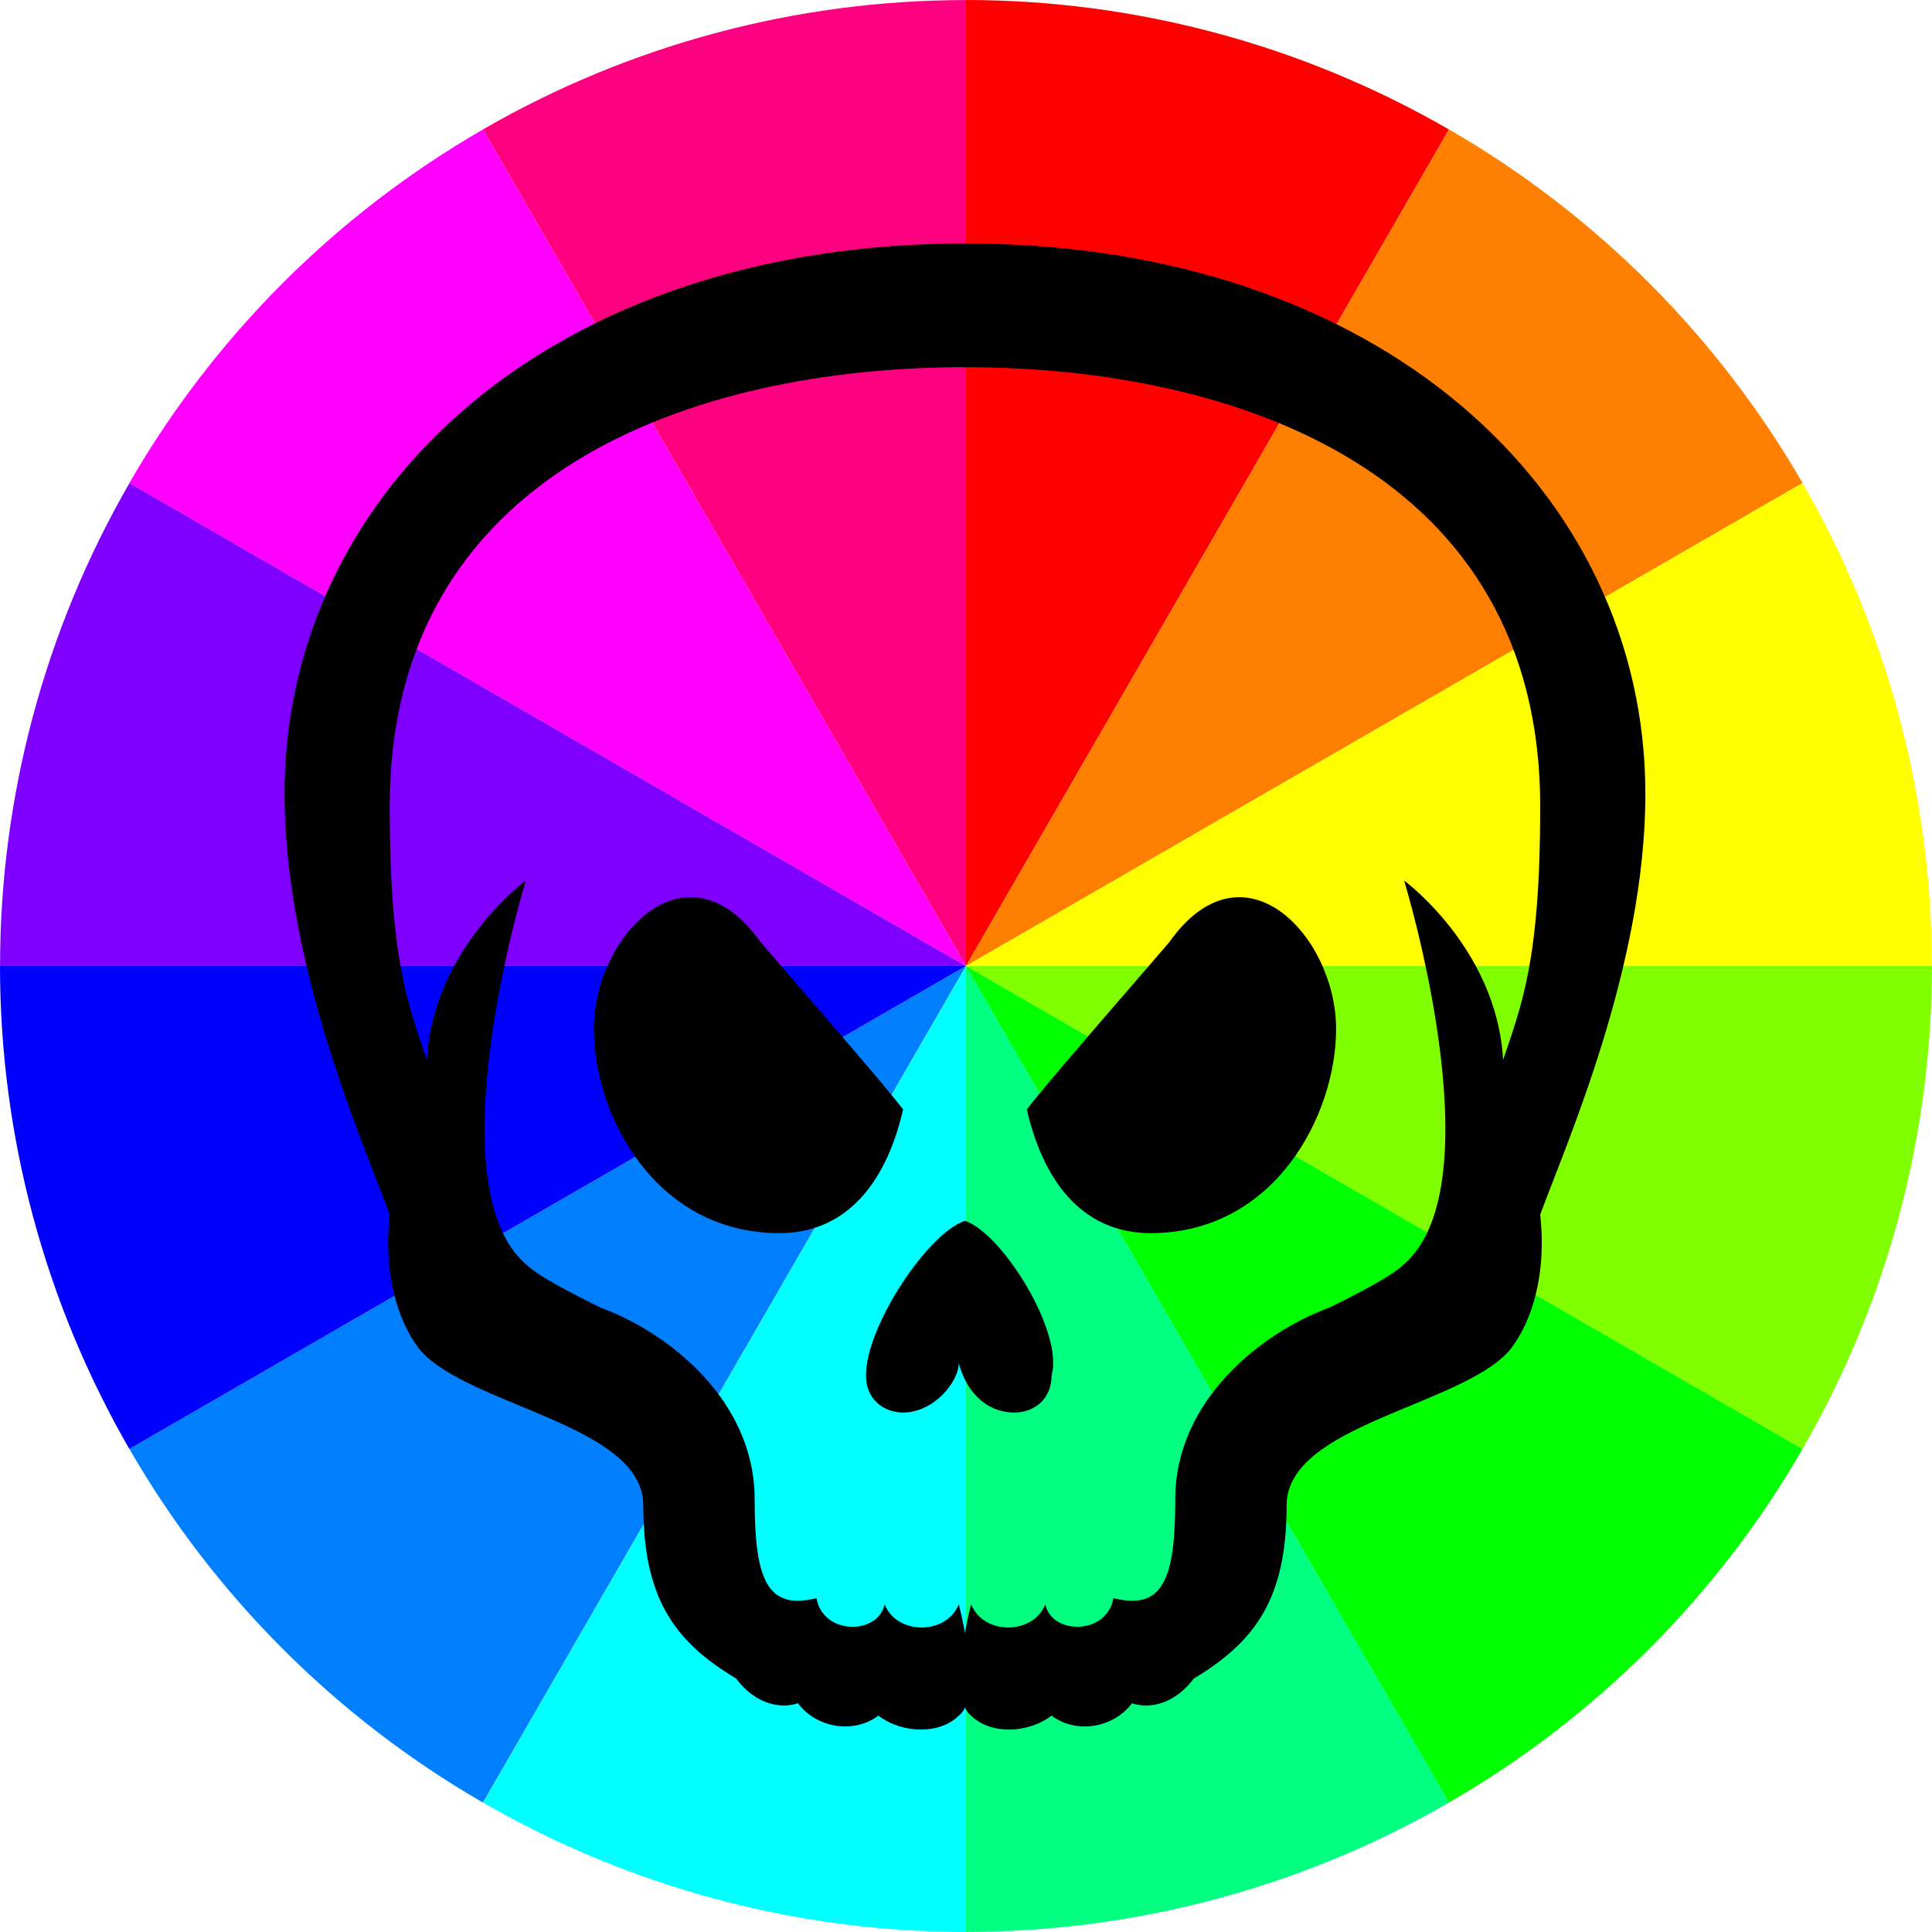
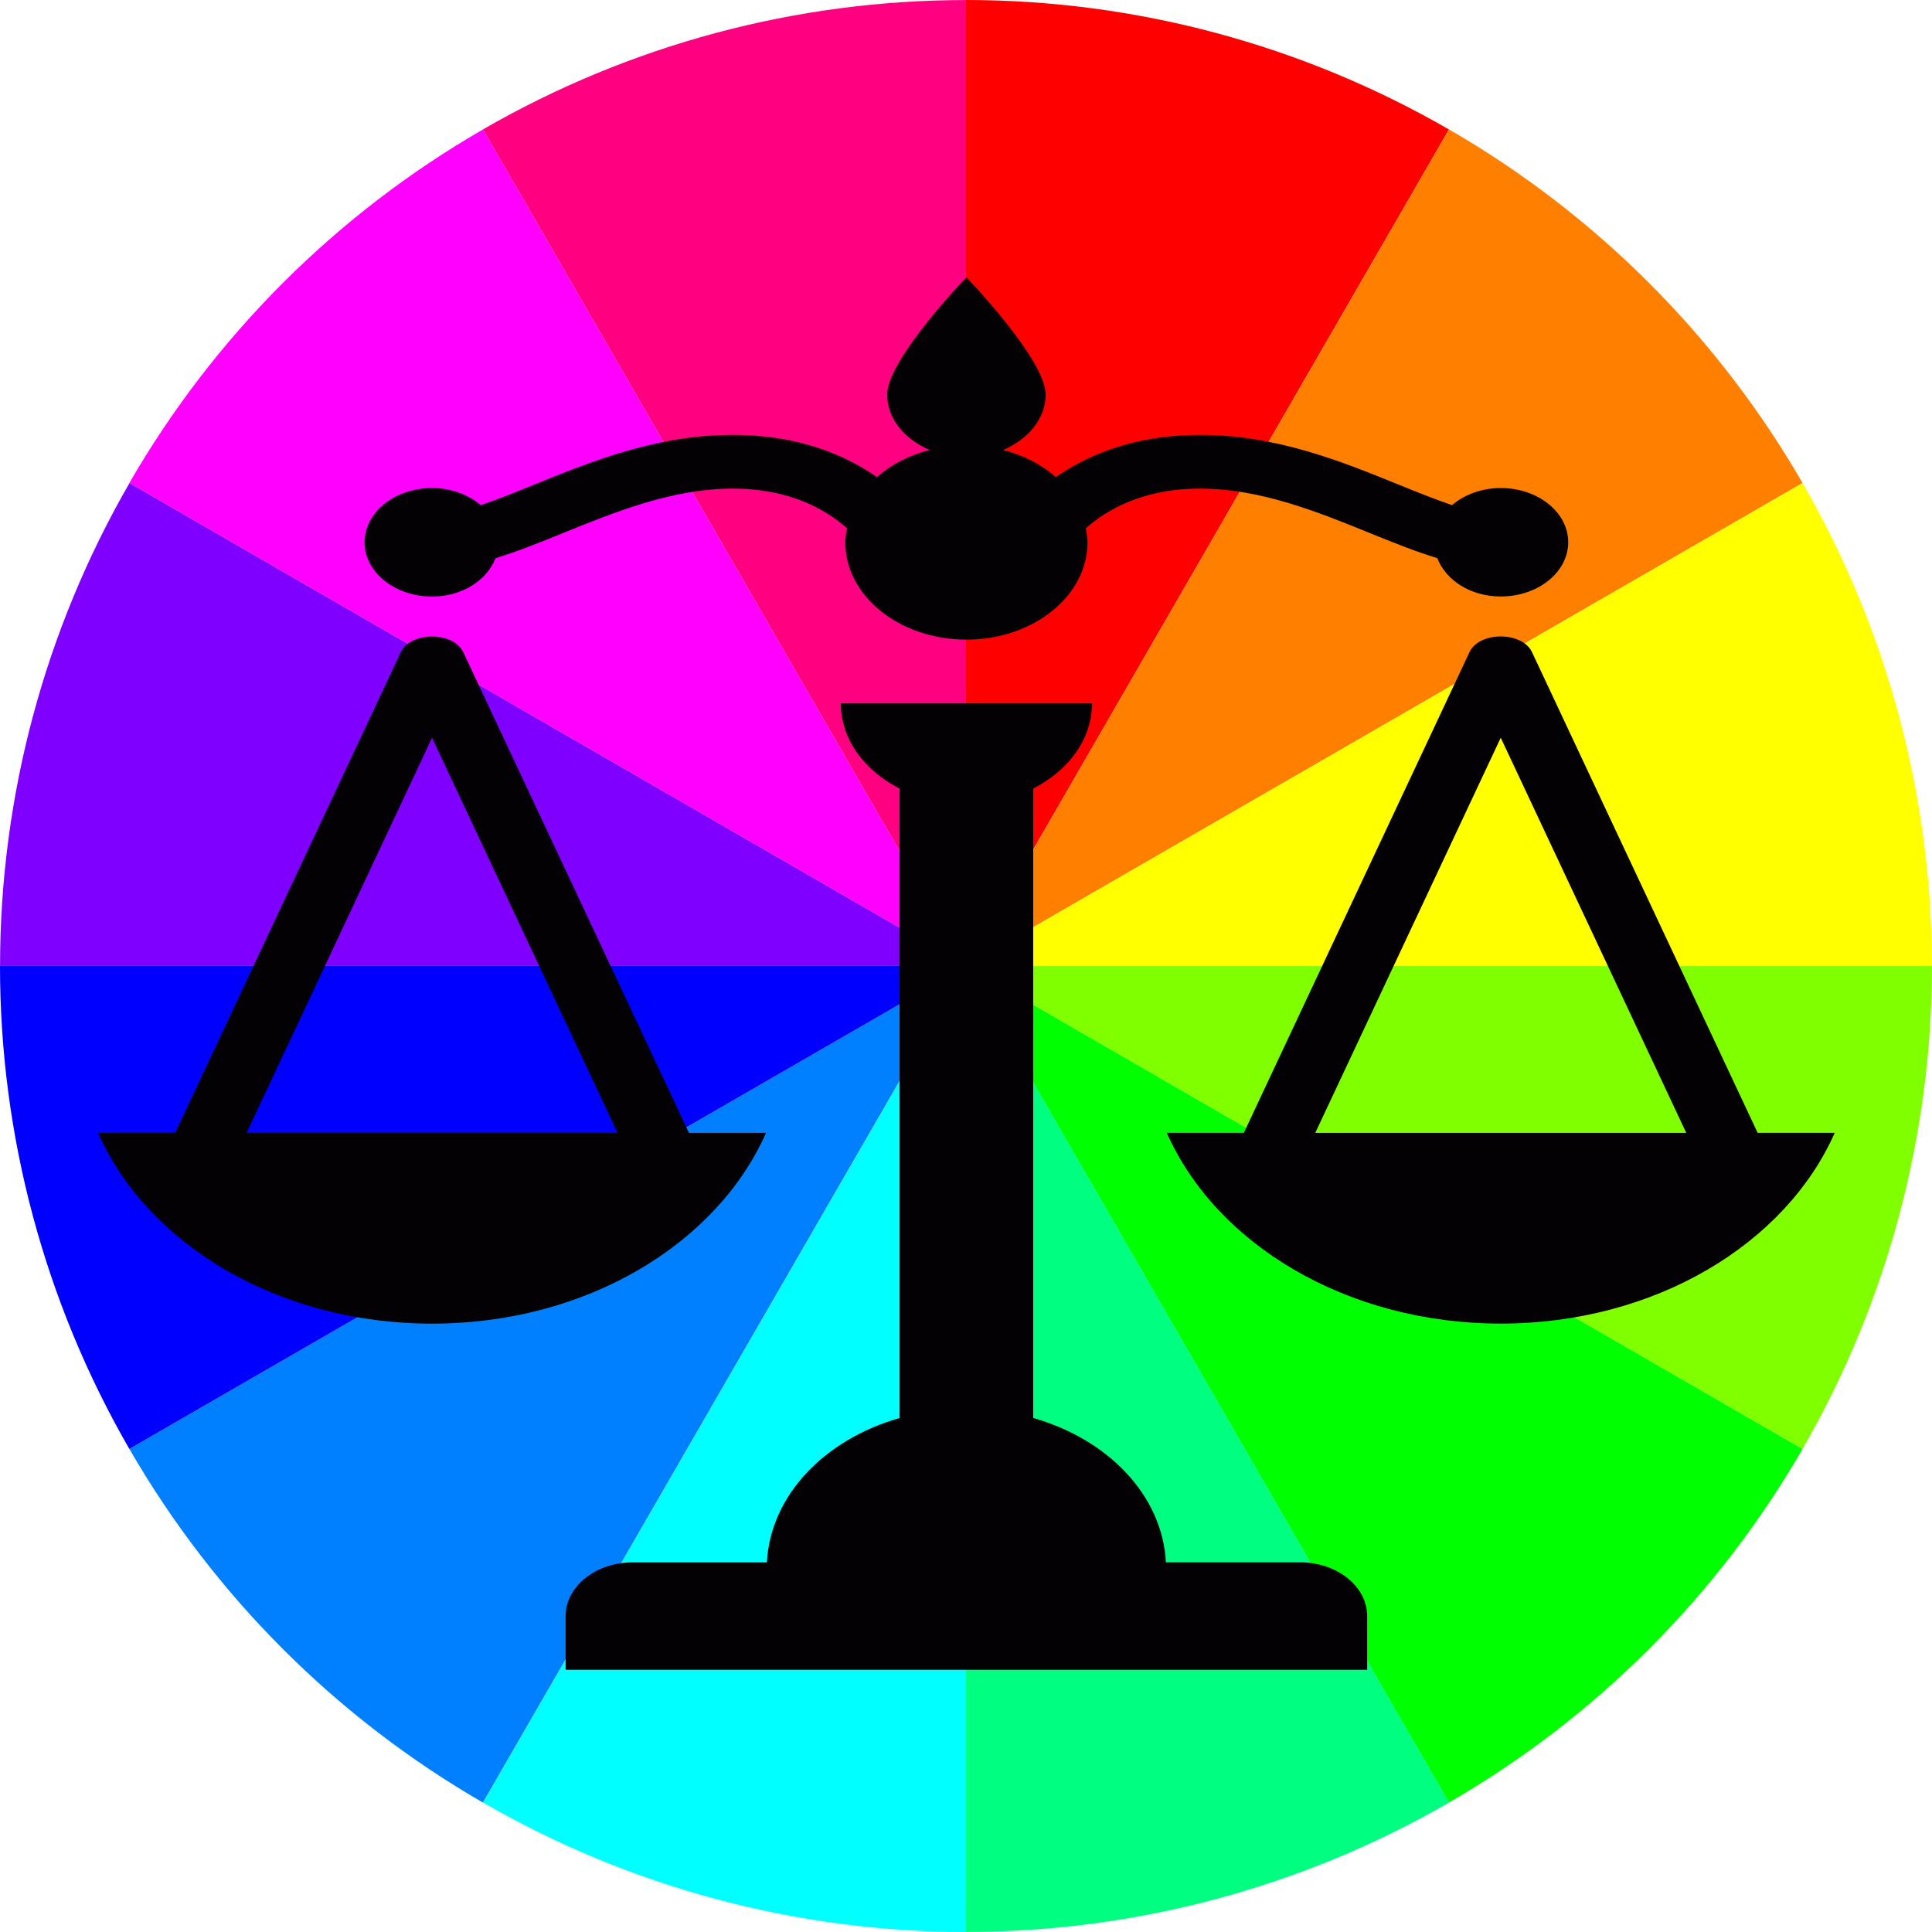
- <svg xmlns="http://www.w3.org/2000/svg" height="100.002" width="100" version="1.1" viewBox="0 0 100 100.002" id="svg2">
+ <svg xmlns="http://www.w3.org/2000/svg" id="svg2" viewBox="0 0 100 100.002" version="1.1" width="100" height="100.002">
  <defs id="defs156" />
-   <g transform="matrix(0.5555378,0,0,0.5555378,-139.1487,-114.9522)" id="g2885">
-     <path transform="matrix(0,-0.90161,0.90161,0,72.801,654.02)" d="M 495.89,296.89 A 99.821,99.821 0 0 1 482.51,346.8 L 396.062,296.889 Z" style="fill:#ff0000" id="path2861" />
-     <path transform="matrix(0.45081,-0.78082,0.78082,0.45081,-69.885,472.34)" d="M 495.89,296.89 A 99.821,99.821 0 0 1 482.51,346.8 L 396.062,296.889 Z" style="fill:#ff8000" id="path2863" />
-     <path transform="matrix(0.78082,-0.45081,0.45081,0.78082,-102.62,243.66)" d="M 495.89,296.89 A 99.821,99.821 0 0 1 482.51,346.8 L 396.062,296.889 Z" style="fill:#ffff00" id="path2865" />
-     <path transform="matrix(0.90161,0,0,0.90161,-16.618,29.25)" d="M 495.89,296.89 A 99.821,99.821 0 0 1 482.51,346.8 L 396.062,296.889 Z" style="fill:#80ff00" id="path2867" />
-     <path transform="matrix(0.78082,0.45081,-0.45081,0.78082,165.06,-113.44)" d="M 495.89,296.89 A 99.821,99.821 0 0 1 482.51,346.8 L 396.062,296.889 Z" style="fill:#00ff00" id="path2869" />
-     <path transform="matrix(0.45081,0.78082,-0.78082,0.45081,393.75,-146.17)" d="M 495.89,296.89 A 99.821,99.821 0 0 1 482.51,346.8 L 396.062,296.889 Z" style="fill:#00ff80" id="path2871" />
-     <path transform="matrix(0,0.90161,-0.90161,0,608.16,-60.169)" d="M 495.89,296.89 A 99.821,99.821 0 0 1 482.51,346.8 L 396.062,296.889 Z" style="fill:#00ffff" id="path2873" />
-     <path transform="matrix(-0.45081,0.78082,-0.78082,-0.45081,750.84,121.51)" d="M 495.89,296.89 A 99.821,99.821 0 0 1 482.51,346.8 L 396.062,296.889 Z" style="fill:#0080ff" id="path2875" />
-     <path transform="matrix(-0.78082,0.45081,-0.45081,-0.78082,783.57,350.19)" d="M 495.89,296.89 A 99.821,99.821 0 0 1 482.51,346.8 L 396.062,296.889 Z" style="fill:#0000ff" id="path2877" />
-     <path transform="matrix(-0.90161,0,0,-0.90161,697.58,564.6)" d="M 495.89,296.89 A 99.821,99.821 0 0 1 482.51,346.8 L 396.062,296.889 Z" style="fill:#8000ff" id="path2879" />
-     <path transform="matrix(-0.78082,-0.45081,0.45081,-0.78082,515.89,707.29)" d="M 495.89,296.89 A 99.821,99.821 0 0 1 482.51,346.8 L 396.062,296.889 Z" style="fill:#ff00ff" id="path2881" />
-     <path transform="matrix(-0.45081,-0.78082,0.78082,-0.45081,287.21,740.02)" d="M 495.89,296.89 A 99.821,99.821 0 0 1 482.51,346.8 L 396.062,296.889 Z" style="fill:#ff0080" id="path2883" />
+   <g id="g2885" transform="matrix(0.5555378,0,0,0.5555378,-139.1487,-114.9522)">
+     <path id="path2861" style="fill:#ff0000" d="M 495.89,296.89 A 99.821,99.821 0 0 1 482.51,346.8 L 396.062,296.889 Z" transform="matrix(0,-0.90161,0.90161,0,72.801,654.02)" />
+     <path id="path2863" style="fill:#ff8000" d="M 495.89,296.89 A 99.821,99.821 0 0 1 482.51,346.8 L 396.062,296.889 Z" transform="matrix(0.45081,-0.78082,0.78082,0.45081,-69.885,472.34)" />
+     <path id="path2865" style="fill:#ffff00" d="M 495.89,296.89 A 99.821,99.821 0 0 1 482.51,346.8 L 396.062,296.889 Z" transform="matrix(0.78082,-0.45081,0.45081,0.78082,-102.62,243.66)" />
+     <path id="path2867" style="fill:#80ff00" d="M 495.89,296.89 A 99.821,99.821 0 0 1 482.51,346.8 L 396.062,296.889 Z" transform="matrix(0.90161,0,0,0.90161,-16.618,29.25)" />
+     <path id="path2869" style="fill:#00ff00" d="M 495.89,296.89 A 99.821,99.821 0 0 1 482.51,346.8 L 396.062,296.889 Z" transform="matrix(0.78082,0.45081,-0.45081,0.78082,165.06,-113.44)" />
+     <path id="path2871" style="fill:#00ff80" d="M 495.89,296.89 A 99.821,99.821 0 0 1 482.51,346.8 L 396.062,296.889 Z" transform="matrix(0.45081,0.78082,-0.78082,0.45081,393.75,-146.17)" />
+     <path id="path2873" style="fill:#00ffff" d="M 495.89,296.89 A 99.821,99.821 0 0 1 482.51,346.8 L 396.062,296.889 Z" transform="matrix(0,0.90161,-0.90161,0,608.16,-60.169)" />
+     <path id="path2875" style="fill:#0080ff" d="M 495.89,296.89 A 99.821,99.821 0 0 1 482.51,346.8 L 396.062,296.889 Z" transform="matrix(-0.45081,0.78082,-0.78082,-0.45081,750.84,121.51)" />
+     <path id="path2877" style="fill:#0000ff" d="M 495.89,296.89 A 99.821,99.821 0 0 1 482.51,346.8 L 396.062,296.889 Z" transform="matrix(-0.78082,0.45081,-0.45081,-0.78082,783.57,350.19)" />
+     <path id="path2879" style="fill:#8000ff" d="M 495.89,296.89 A 99.821,99.821 0 0 1 482.51,346.8 L 396.062,296.889 Z" transform="matrix(-0.90161,0,0,-0.90161,697.58,564.6)" />
+     <path id="path2881" style="fill:#ff00ff" d="M 495.89,296.89 A 99.821,99.821 0 0 1 482.51,346.8 L 396.062,296.889 Z" transform="matrix(-0.78082,-0.45081,0.45081,-0.78082,515.89,707.29)" />
+     <path id="path2883" style="fill:#ff0080" d="M 495.89,296.89 A 99.821,99.821 0 0 1 482.51,346.8 L 396.062,296.889 Z" transform="matrix(-0.45081,-0.78082,0.78082,-0.45081,287.21,740.02)" />
  </g>
-   <path style="stroke-width:3.202" d="m 85.166,41.097 c 0,-15.688 -13.767,-28.495 -35.219,-28.495 -1.921,0 -3.202,1.281 -3.202,3.202 0,1.921 1.281,3.202 3.202,3.202 14.088,0 29.776,5.443 29.776,22.732 0,8.004 -0.961,10.246 -1.921,13.127 -0.32,-5.763 -5.123,-9.285 -5.123,-9.285 0,0 4.803,15.688 0,19.851 -0.64,0.64 -2.561,1.601 -3.842,2.241 -3.522,1.281 -8.004,4.803 -8.004,9.925 0,4.162 -0.64,5.763 -3.202,5.123 -0.32,1.921 -3.202,1.921 -3.522,0.32 -0.64,1.601 -3.202,1.601 -3.842,0 0,0 -1.281,4.803 0,5.763 0.961,0.961 2.882,0.961 4.162,0 1.281,0.961 3.202,0.64 4.162,-0.64 0.961,0.32 2.241,0 3.202,-1.281 3.202,-1.921 4.803,-4.162 4.803,-8.965 0,-4.162 8.965,-5.123 11.526,-8.004 1.281,-1.601 1.921,-4.162 1.601,-7.044 1.281,-3.522 5.443,-12.807 5.443,-21.772 z" id="path121" />
-   <path style="stroke-width:3.202" d="m 14.728,41.097 c 0,-15.688 13.767,-28.495 35.219,-28.495 1.921,0 3.202,1.281 3.202,3.202 0,1.921 -1.281,3.202 -3.202,3.202 -14.088,0 -29.776,5.443 -29.776,22.732 0,8.004 0.961,10.246 1.921,13.127 0.32,-5.763 5.123,-9.285 5.123,-9.285 0,0 -4.803,15.688 0,19.851 0.64,0.64 2.561,1.601 3.842,2.241 3.522,1.281 8.004,4.803 8.004,9.925 0,4.162 0.64,5.763 3.202,5.123 0.32,1.921 3.202,1.921 3.522,0.32 0.64,1.601 3.202,1.601 3.842,0 0,0 1.281,4.803 0,5.763 -0.961,0.961 -2.882,0.961 -4.162,0 -1.281,0.961 -3.202,0.64 -4.162,-0.64 -0.961,0.32 -2.241,0 -3.202,-1.281 -3.202,-1.921 -4.803,-4.162 -4.803,-8.965 0,-4.162 -8.965,-5.123 -11.526,-8.004 -1.281,-1.601 -1.921,-4.162 -1.601,-7.044 C 18.891,59.347 14.728,50.062 14.728,41.097 Z" id="path123" />
-   <path style="clip-rule:evenodd;fill-rule:evenodd;stroke-width:3.202" d="m 49.947,63.189 c -1.921,0.64 -5.123,5.443 -5.123,8.004 0,1.281 0.961,1.921 1.921,1.921 1.601,0 2.882,-1.601 2.882,-2.561 0.32,1.281 1.281,2.561 2.882,2.561 0.961,0 1.921,-0.64 1.921,-1.921 0.64,-2.241 -2.561,-7.364 -4.482,-8.004 z" id="path125" />
-   <path style="clip-rule:evenodd;fill-rule:evenodd;stroke-width:3.202" d="m 69.158,53.263 c 0,-4.803 -4.803,-9.925 -8.645,-4.482 -1.921,2.241 -6.403,7.364 -7.364,8.645 0.961,4.162 3.202,6.403 6.403,6.403 6.403,0 9.605,-6.083 9.605,-10.566 z" id="path127" />
-   <path style="clip-rule:evenodd;fill-rule:evenodd;stroke-width:3.202" d="m 30.737,53.263 c 0,-4.803 4.803,-9.925 8.645,-4.482 1.921,2.241 6.403,7.364 7.364,8.645 -0.961,4.162 -3.202,6.403 -6.403,6.403 -6.403,0 -9.605,-6.083 -9.605,-10.566 z" id="path129" />
+   <rect style="color:#000000;fill:none" height="548.2" width="10.64" y="-1483.112" x="-1127.66" id="rect107" />
+   <g transform="matrix(3.457329,0,0,2.778937,5.076067,14.26495)" id="g281">
+     <path style="fill:#030104" d="m 19,24.968 v 1 H 7 v -1 c 0,-0.551 0.449,-1 1,-1 h 2.013 C 10.066,22.72 10.876,21.678 12,21.279 V 9.554 C 11.473,9.221 11.12,8.637 11.12,7.967 h 0.88 2 0.88 c 0,0.67 -0.353,1.254 -0.88,1.587 v 11.724 c 1.124,0.399 1.934,1.441 1.987,2.689 H 18 c 0.551,0.001 1,0.45 1,1.001 z m 7,-9.001 c -0.733,2.064 -2.685,3.553 -5,3.553 -2.315,0 -4.267,-1.49 -5,-3.553 h 1.154 l 3.378,-8.953 c 0.146,-0.39 0.789,-0.39 0.936,0 l 3.378,8.953 z m -2.223,0 L 21,8.608 l -2.777,7.36 h 5.554 z M 5,5.978 C 5.453,5.978 5.822,5.675 5.95,5.264 6.281,5.138 6.62,4.968 6.968,4.792 7.733,4.406 8.6,3.967 9.5,3.967 c 0.864,0 1.404,0.399 1.713,0.739 -0.012,0.086 -0.026,0.172 -0.026,0.261 0,1.001 0.812,1.813 1.813,1.813 1.001,0 1.813,-0.812 1.813,-1.813 0,-0.089 -0.014,-0.174 -0.026,-0.26 0.308,-0.339 0.848,-0.74 1.713,-0.74 0.9,0 1.767,0.438 2.531,0.824 0.349,0.176 0.688,0.346 1.019,0.472 0.128,0.411 0.497,0.714 0.95,0.714 0.558,0 1.01,-0.452 1.01,-1.01 0,-0.558 -0.452,-1.01 -1.01,-1.01 -0.288,0 -0.545,0.124 -0.729,0.318 C 20.024,4.171 19.757,4.038 19.482,3.899 18.618,3.462 17.639,2.967 16.5,2.967 15.504,2.967 14.81,3.346 14.339,3.754 14.128,3.521 13.858,3.347 13.551,3.248 13.924,3.048 14.186,2.667 14.186,2.216 14.186,1.561 13,0.032 13,0.032 c 0,0 -1.186,1.529 -1.186,2.184 0,0.452 0.262,0.832 0.635,1.032 C 12.142,3.346 11.872,3.521 11.661,3.754 11.19,3.346 10.496,2.967 9.5,2.967 8.361,2.967 7.381,3.462 6.517,3.899 6.242,4.039 5.976,4.172 5.729,4.275 5.545,4.082 5.288,3.957 5,3.957 c -0.558,0 -1.01,0.452 -1.01,1.01 0,0.558 0.452,1.011 1.01,1.011 z m 0,13.543 c -2.315,0 -4.267,-1.49 -5,-3.553 H 1.154 L 4.532,7.015 c 0.146,-0.39 0.789,-0.39 0.936,0 l 3.378,8.953 H 10 C 9.267,18.031 7.315,19.521 5,19.521 Z M 7.777,15.967 5,8.608 2.223,15.968 h 5.554 z" id="path279" />
+   </g>
+   <g transform="matrix(3.457329,0,0,2.778937,5.076067,14.26495)" id="g283" />
+   <g transform="matrix(3.457329,0,0,2.778937,5.076067,14.26495)" id="g285" />
+   <g transform="matrix(3.457329,0,0,2.778937,5.076067,14.26495)" id="g287" />
+   <g transform="matrix(3.457329,0,0,2.778937,5.076067,14.26495)" id="g289" />
+   <g transform="matrix(3.457329,0,0,2.778937,5.076067,14.26495)" id="g291" />
+   <g transform="matrix(3.457329,0,0,2.778937,5.076067,14.26495)" id="g293" />
+   <g transform="matrix(3.457329,0,0,2.778937,5.076067,14.26495)" id="g295" />
+   <g transform="matrix(3.457329,0,0,2.778937,5.076067,14.26495)" id="g297" />
+   <g transform="matrix(3.457329,0,0,2.778937,5.076067,14.26495)" id="g299" />
+   <g transform="matrix(3.457329,0,0,2.778937,5.076067,14.26495)" id="g301" />
+   <g transform="matrix(3.457329,0,0,2.778937,5.076067,14.26495)" id="g303" />
+   <g transform="matrix(3.457329,0,0,2.778937,5.076067,14.26495)" id="g305" />
+   <g transform="matrix(3.457329,0,0,2.778937,5.076067,14.26495)" id="g307" />
+   <g transform="matrix(3.457329,0,0,2.778937,5.076067,14.26495)" id="g309" />
+   <g transform="matrix(3.457329,0,0,2.778937,5.076067,14.26495)" id="g311" />
</svg>
